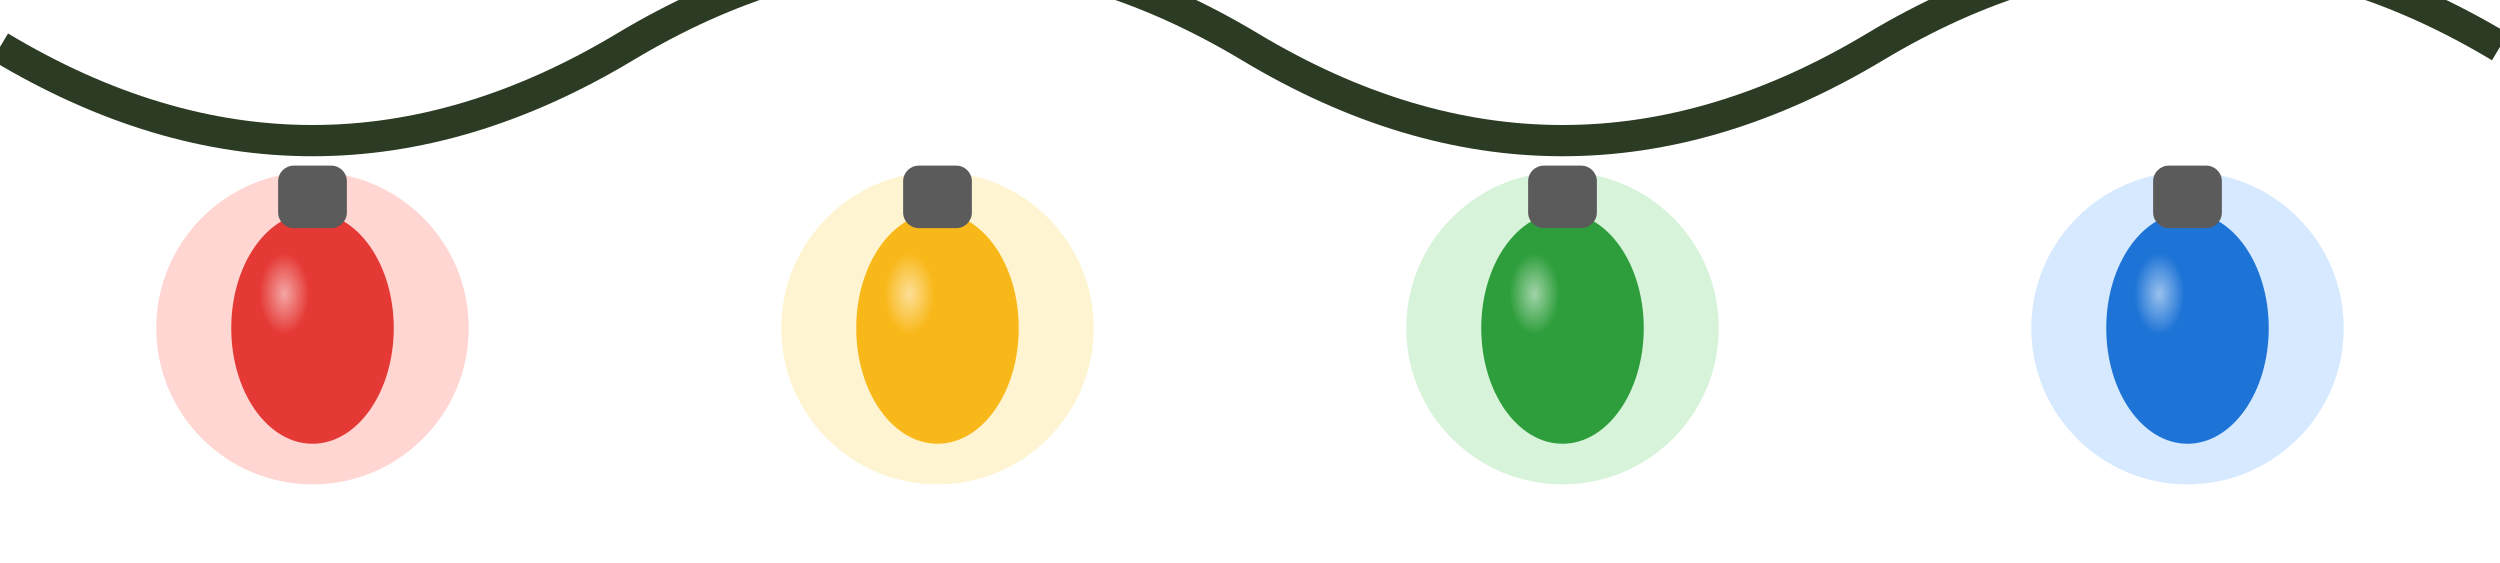
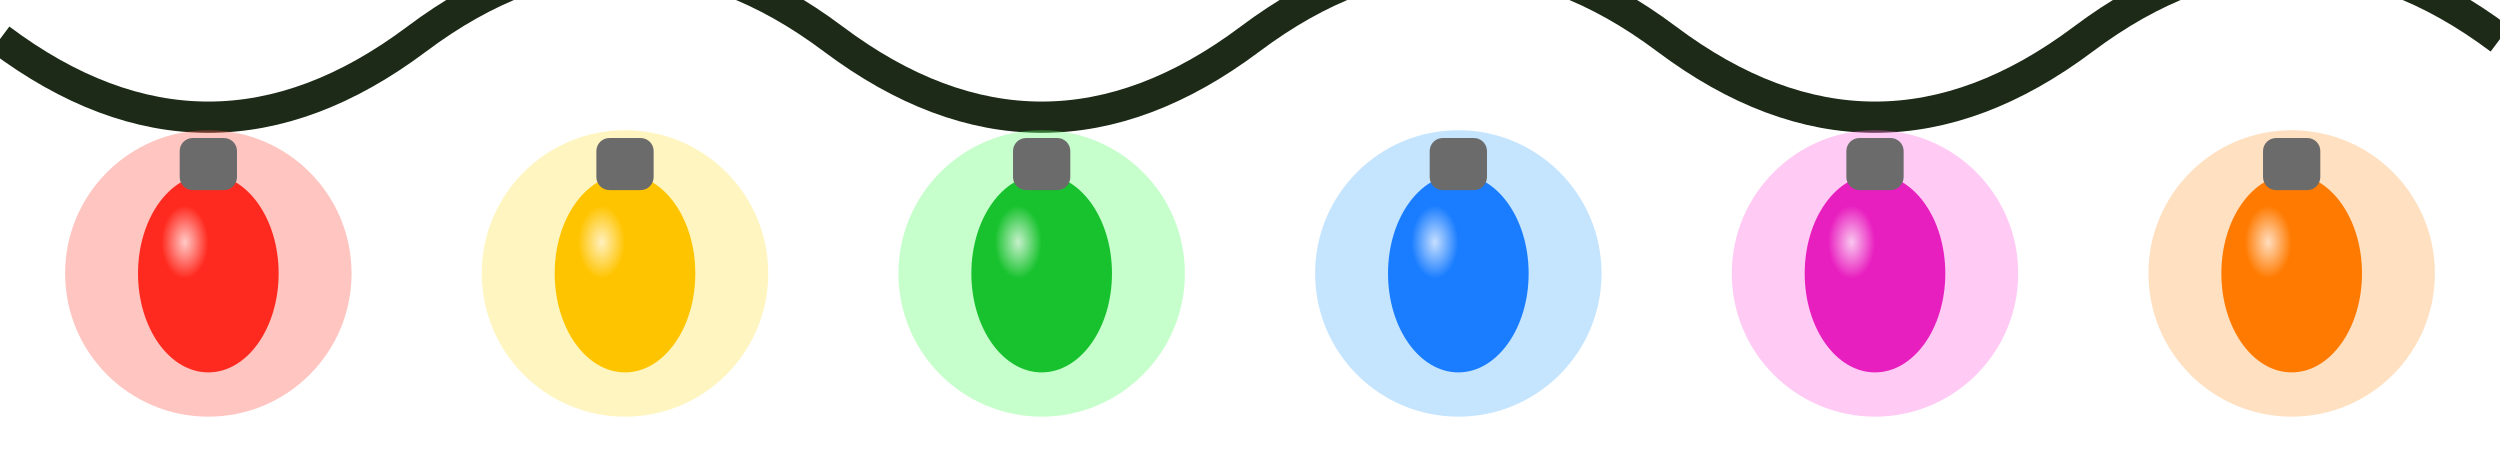
- <svg xmlns="http://www.w3.org/2000/svg" width="80" height="18" viewBox="0 0 80 18">
+ <svg xmlns="http://www.w3.org/2000/svg" width="96" height="18" viewBox="0 0 96 18">
  <defs>
    <radialGradient id="glow">
-       <stop offset="0" stop-color="#fff" stop-opacity=".55" />
+       <stop offset="0" stop-color="#fff" stop-opacity=".75" />
      <stop offset="1" stop-color="#fff" stop-opacity="0" />
    </radialGradient>
  </defs>
  <style>
- .bulb{animation:blink 2.4s ease-in-out infinite alternate}
- .b2,.b4{animation-delay:-1.2s}
- @keyframes blink{from{opacity:1}to{opacity:.35}}
+ .bulb{animation:chase .9s steps(1,end) infinite}
+ .p2{animation-delay:-.3s}
+ .p3{animation-delay:-.6s}
+ @keyframes chase{0%{opacity:1}33%{opacity:.25}}
@media (prefers-reduced-motion:reduce){.bulb{animation:none}}
</style>
-   <path d="M0 1.5Q10 7.5 20 1.5T40 1.5T60 1.5T80 1.5" fill="none" stroke="#2c3b23" stroke-width="1" />
-   <g class="bulb b1">
-     <circle cx="10" cy="10.5" r="5" fill="#ff5a4d" opacity=".25" />
-     <ellipse cx="10" cy="10.5" rx="2.6" ry="3.7" fill="#e53935" />
-     <ellipse cx="9.1" cy="9.4" rx=".8" ry="1.3" fill="url(#glow)" />
+   <path d="M0 1.5Q8 7.5 16 1.5T32 1.5T48 1.5T64 1.5T80 1.5T96 1.5" fill="none" stroke="#1d2a17" stroke-width="1.2" />
+   <g class="bulb p1">
+     <circle cx="8" cy="10.5" r="5.5" fill="#ff5a4d" opacity=".35" />
+     <ellipse cx="8" cy="10.5" rx="2.7" ry="3.8" fill="#ff2a1f" />
+     <ellipse cx="7.1" cy="9.3" rx=".9" ry="1.4" fill="url(#glow)" />
  </g>
-   <g class="bulb b2">
-     <circle cx="30" cy="10.5" r="5" fill="#ffd54d" opacity=".25" />
-     <ellipse cx="30" cy="10.5" rx="2.6" ry="3.7" fill="#f9b81a" />
-     <ellipse cx="29.1" cy="9.4" rx=".8" ry="1.3" fill="url(#glow)" />
+   <g class="bulb p2">
+     <circle cx="24" cy="10.5" r="5.5" fill="#ffe34d" opacity=".35" />
+     <ellipse cx="24" cy="10.5" rx="2.7" ry="3.8" fill="#ffc400" />
+     <ellipse cx="23.1" cy="9.3" rx=".9" ry="1.4" fill="url(#glow)" />
  </g>
-   <g class="bulb b3">
-     <circle cx="50" cy="10.5" r="5" fill="#5fd068" opacity=".25" />
-     <ellipse cx="50" cy="10.5" rx="2.6" ry="3.7" fill="#2e9e3c" />
-     <ellipse cx="49.1" cy="9.4" rx=".8" ry="1.3" fill="url(#glow)" />
+   <g class="bulb p3">
+     <circle cx="40" cy="10.5" r="5.5" fill="#5fff6e" opacity=".35" />
+     <ellipse cx="40" cy="10.5" rx="2.7" ry="3.8" fill="#18c22e" />
+     <ellipse cx="39.1" cy="9.3" rx=".9" ry="1.4" fill="url(#glow)" />
  </g>
-   <g class="bulb b4">
-     <circle cx="70" cy="10.5" r="5" fill="#5aa9ff" opacity=".25" />
-     <ellipse cx="70" cy="10.5" rx="2.6" ry="3.7" fill="#1e74d6" />
-     <ellipse cx="69.1" cy="9.4" rx=".8" ry="1.3" fill="url(#glow)" />
+   <g class="bulb p1">
+     <circle cx="56" cy="10.5" r="5.5" fill="#5ab4ff" opacity=".35" />
+     <ellipse cx="56" cy="10.5" rx="2.7" ry="3.8" fill="#1a7dff" />
+     <ellipse cx="55.1" cy="9.3" rx=".9" ry="1.4" fill="url(#glow)" />
  </g>
-   <g fill="#5b5b5b">
-     <rect x="8.9" y="5.3" width="2.2" height="2" rx=".5" />
-     <rect x="28.9" y="5.3" width="2.2" height="2" rx=".5" />
-     <rect x="48.9" y="5.3" width="2.2" height="2" rx=".5" />
-     <rect x="68.9" y="5.3" width="2.2" height="2" rx=".5" />
+   <g class="bulb p2">
+     <circle cx="72" cy="10.5" r="5.5" fill="#ff6be0" opacity=".35" />
+     <ellipse cx="72" cy="10.5" rx="2.7" ry="3.8" fill="#e81fbf" />
+     <ellipse cx="71.1" cy="9.3" rx=".9" ry="1.4" fill="url(#glow)" />
+   </g>
+   <g class="bulb p3">
+     <circle cx="88" cy="10.5" r="5.5" fill="#ffa64d" opacity=".35" />
+     <ellipse cx="88" cy="10.5" rx="2.7" ry="3.8" fill="#ff7a00" />
+     <ellipse cx="87.1" cy="9.3" rx=".9" ry="1.4" fill="url(#glow)" />
+   </g>
+   <g fill="#6b6b6b">
+     <rect x="6.9" y="5.3" width="2.2" height="2" rx=".5" />
+     <rect x="22.9" y="5.3" width="2.2" height="2" rx=".5" />
+     <rect x="38.9" y="5.3" width="2.2" height="2" rx=".5" />
+     <rect x="54.9" y="5.3" width="2.2" height="2" rx=".5" />
+     <rect x="70.9" y="5.3" width="2.2" height="2" rx=".5" />
+     <rect x="86.9" y="5.3" width="2.2" height="2" rx=".5" />
  </g>
</svg>
